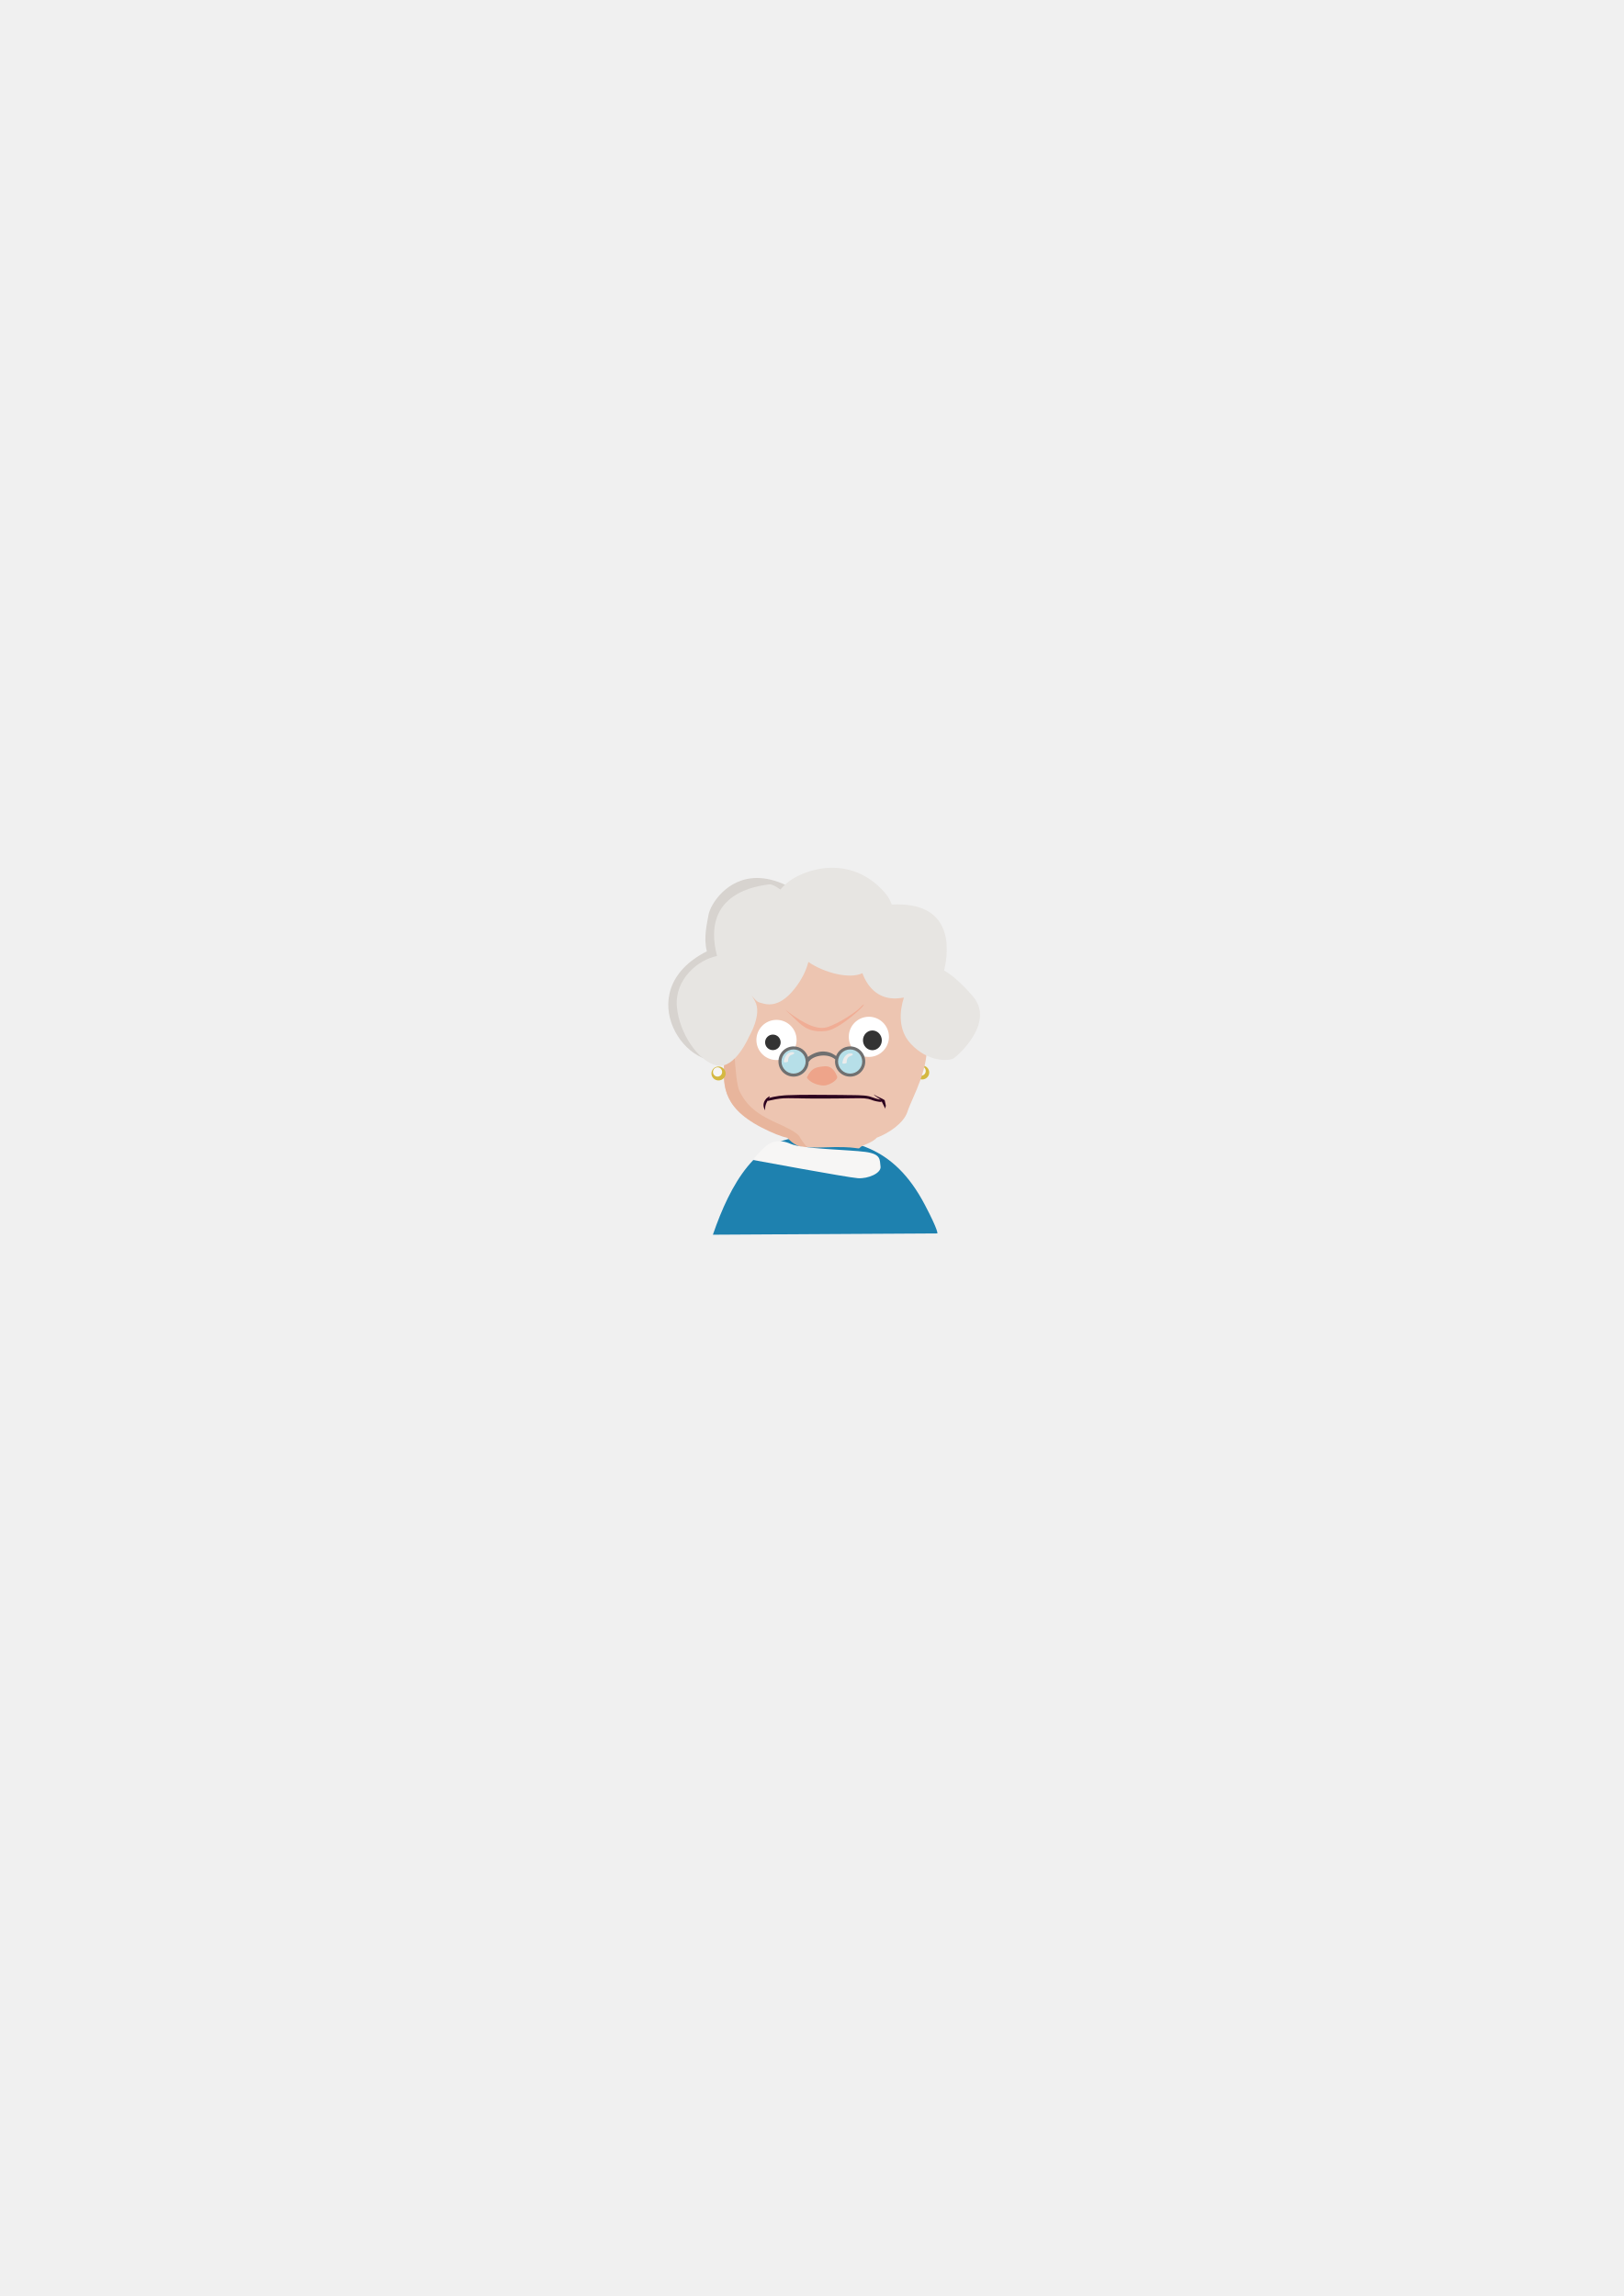
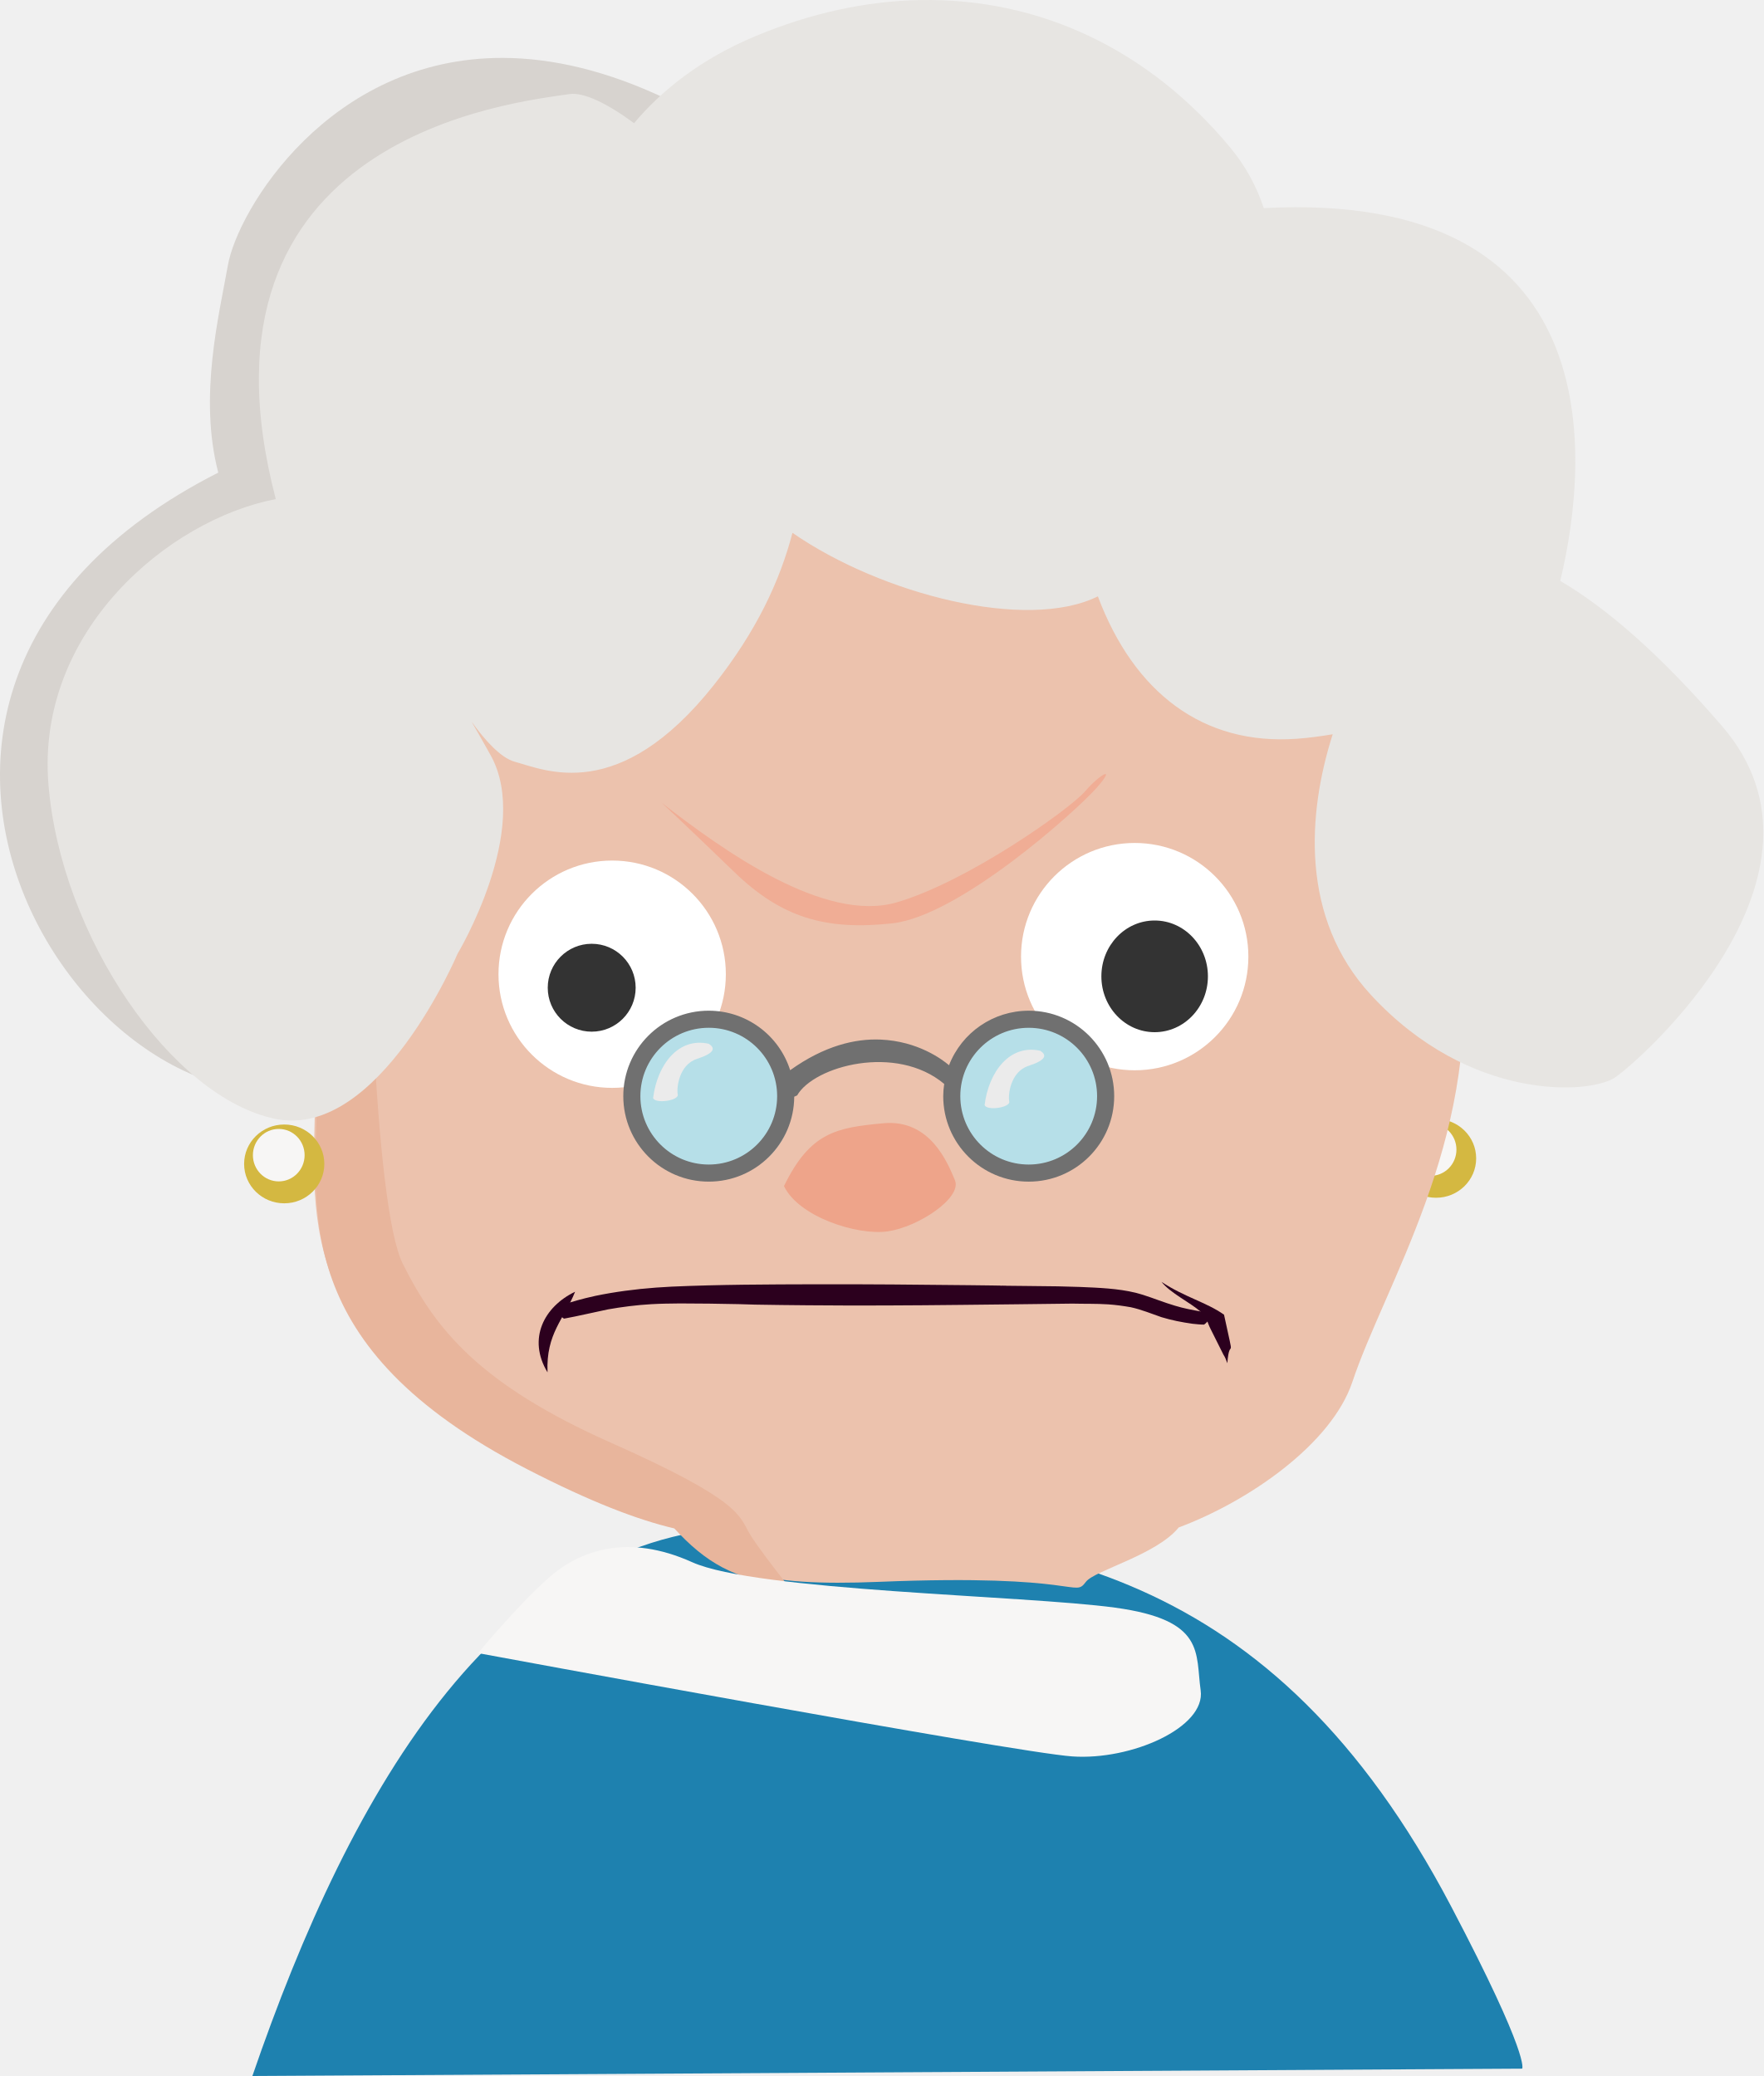
- <svg xmlns="http://www.w3.org/2000/svg" id="svg4928" version="1.1" viewBox="0 0 210 297" height="297mm" width="210mm">
-   <defs id="defs4922" />
-   <g id="layer1">
-     <g transform="translate(58.71936,36.43827)" id="g4882">
-       <path style="fill:#1e81af;fill-opacity:1;stroke:none;stroke-width:0.265px;stroke-linecap:butt;stroke-linejoin:miter;stroke-opacity:1" d="m 33.482,123.277 c 2.25,-6.548 5.711,-12.695 11.768,-12.562 6.057,0.134 11.531,0.865 15.641,8.686 1.817,3.458 1.622,3.708 1.622,3.708 z" id="path4752" />
-       <g id="g4782-6" transform="translate(26.33477,0.00662771)">
-         <ellipse ry="0.901" rx="0.917" cy="102.288" cx="34.21" id="path4763-2" style="color:#000000;clip-rule:nonzero;display:inline;overflow:visible;visibility:visible;opacity:1;isolation:auto;mix-blend-mode:normal;color-interpolation:sRGB;color-interpolation-filters:linearRGB;solid-color:#000000;solid-opacity:1;fill:#d4b841;fill-opacity:1;fill-rule:nonzero;stroke:none;stroke-width:0.32;stroke-linecap:butt;stroke-linejoin:miter;stroke-miterlimit:4;stroke-dasharray:none;stroke-dashoffset:0;stroke-opacity:1;color-rendering:auto;image-rendering:auto;shape-rendering:auto;text-rendering:auto;enable-background:accumulate" />
-         <ellipse ry="0.6" rx="0.591" cy="102.094" cx="34.085" id="path4763-5-9" style="color:#000000;clip-rule:nonzero;display:inline;overflow:visible;visibility:visible;opacity:1;isolation:auto;mix-blend-mode:normal;color-interpolation:sRGB;color-interpolation-filters:linearRGB;solid-color:#000000;solid-opacity:1;fill:#f7f6f5;fill-opacity:1;fill-rule:nonzero;stroke:none;stroke-width:0.32;stroke-linecap:butt;stroke-linejoin:miter;stroke-miterlimit:4;stroke-dasharray:none;stroke-dashoffset:0;stroke-opacity:1;color-rendering:auto;image-rendering:auto;shape-rendering:auto;text-rendering:auto;enable-background:accumulate" />
-       </g>
-       <path style="fill:#edc5b1;fill-opacity:1;stroke:none;stroke-width:1px;stroke-linecap:butt;stroke-linejoin:miter;stroke-opacity:1" d="m 184.605,323.867 c -0.379,0 -21.214,2.147 -22.855,3.283 -1.641,1.136 -30.178,24.623 -30.178,24.623 l 0.379,29.547 c 0,9.344 -2.398,21.087 18.184,31.693 5.538,2.854 9.573,4.384 12.738,5.131 3.925,4.257 7.367,5.517 17.842,5.09 17.5,-0.714 16.786,1.429 17.857,0 0.741,-0.988 6.087,-2.319 8.02,-4.699 6.045,-2.258 13.214,-7.204 15.01,-12.592 2.778,-8.334 10.86,-20.708 9.471,-36.365 -1.389,-15.657 -9.217,-38.387 -9.217,-38.387 0,0 -36.871,-7.324 -37.25,-7.324 z" transform="scale(0.2645833)" id="path4704" />
-       <g id="g4617" transform="translate(0.1670435,1.703843)">
-         <circle r="2.598" cy="96.382" cx="41.541" id="path4611" style="color:#000000;clip-rule:nonzero;display:inline;overflow:visible;visibility:visible;opacity:1;isolation:auto;mix-blend-mode:normal;color-interpolation:sRGB;color-interpolation-filters:linearRGB;solid-color:#000000;solid-opacity:1;fill:#ffffff;fill-opacity:1;fill-rule:nonzero;stroke:none;stroke-width:0.32;stroke-linecap:butt;stroke-linejoin:miter;stroke-miterlimit:4;stroke-dasharray:none;stroke-dashoffset:0;stroke-opacity:1;color-rendering:auto;image-rendering:auto;shape-rendering:auto;text-rendering:auto;enable-background:accumulate" />
-         <circle r="1.005" cy="96.691" cx="41.073" id="path4613" style="color:#000000;clip-rule:nonzero;display:inline;overflow:visible;visibility:visible;opacity:1;isolation:auto;mix-blend-mode:normal;color-interpolation:sRGB;color-interpolation-filters:linearRGB;solid-color:#000000;solid-opacity:1;fill:#333333;fill-opacity:1;fill-rule:nonzero;stroke:none;stroke-width:0.32;stroke-linecap:butt;stroke-linejoin:miter;stroke-miterlimit:4;stroke-dasharray:none;stroke-dashoffset:0;stroke-opacity:1;color-rendering:auto;image-rendering:auto;shape-rendering:auto;text-rendering:auto;enable-background:accumulate" />
-       </g>
-       <g transform="matrix(-1,0,0,1,95.19551,1.301616)" id="g4617-3">
-         <circle r="2.598" cy="96.382" cx="41.541" id="path4611-6" style="color:#000000;clip-rule:nonzero;display:inline;overflow:visible;visibility:visible;opacity:1;isolation:auto;mix-blend-mode:normal;color-interpolation:sRGB;color-interpolation-filters:linearRGB;solid-color:#000000;solid-opacity:1;fill:#ffffff;fill-opacity:1;fill-rule:nonzero;stroke:none;stroke-width:0.32;stroke-linecap:butt;stroke-linejoin:miter;stroke-miterlimit:4;stroke-dasharray:none;stroke-dashoffset:0;stroke-opacity:1;color-rendering:auto;image-rendering:auto;shape-rendering:auto;text-rendering:auto;enable-background:accumulate" />
-         <ellipse cy="96.833" cx="41.085" id="path4613-7" style="color:#000000;clip-rule:nonzero;display:inline;overflow:visible;visibility:visible;opacity:1;isolation:auto;mix-blend-mode:normal;color-interpolation:sRGB;color-interpolation-filters:linearRGB;solid-color:#000000;solid-opacity:1;fill:#333333;fill-opacity:1;fill-rule:nonzero;stroke:none;stroke-width:0.32;stroke-linecap:butt;stroke-linejoin:miter;stroke-miterlimit:4;stroke-dasharray:none;stroke-dashoffset:0;stroke-opacity:1;color-rendering:auto;image-rendering:auto;shape-rendering:auto;text-rendering:auto;enable-background:accumulate" rx="1.218" ry="1.277" />
-       </g>
-       <g id="g4700" transform="translate(-0.1336348,-0.1336348)">
-         <circle r="1.787" cy="101.105" cx="44.18" id="path4675" style="color:#000000;clip-rule:nonzero;display:inline;overflow:visible;visibility:visible;opacity:1;isolation:auto;mix-blend-mode:normal;color-interpolation:sRGB;color-interpolation-filters:linearRGB;solid-color:#000000;solid-opacity:1;fill:#b6dfe8;fill-opacity:1;fill-rule:nonzero;stroke:none;stroke-width:0.32;stroke-linecap:butt;stroke-linejoin:miter;stroke-miterlimit:4;stroke-dasharray:none;stroke-dashoffset:0;stroke-opacity:1;color-rendering:auto;image-rendering:auto;shape-rendering:auto;text-rendering:auto;enable-background:accumulate" />
-         <circle r="1.787" cy="100.991" cx="51.483" id="path4675-3" style="color:#000000;clip-rule:nonzero;display:inline;overflow:visible;visibility:visible;opacity:1;isolation:auto;mix-blend-mode:normal;color-interpolation:sRGB;color-interpolation-filters:linearRGB;solid-color:#000000;solid-opacity:1;fill:#b6dfe8;fill-opacity:1;fill-rule:nonzero;stroke:none;stroke-width:0.32;stroke-linecap:butt;stroke-linejoin:miter;stroke-miterlimit:4;stroke-dasharray:none;stroke-dashoffset:0;stroke-opacity:1;color-rendering:auto;image-rendering:auto;shape-rendering:auto;text-rendering:auto;enable-background:accumulate" />
-         <path id="path4642" transform="scale(0.2645833)" d="m 166.49,374.375 a 7.387,7.387 0 0 0 -7.385,7.389 7.387,7.387 0 0 0 7.385,7.385 7.387,7.387 0 0 0 7.387,-7.34 c 0.041,-0.019 0.248,-0.109 0.248,-0.109 1.45,-2.538 8.56,-4.485 12.711,-0.994 a 7.387,7.387 0 0 0 -0.084,1.059 7.387,7.387 0 0 0 7.387,7.385 7.387,7.387 0 0 0 7.387,-7.385 7.387,7.387 0 0 0 -7.387,-7.389 7.387,7.387 0 0 0 -6.885,4.713 c -0.583,-0.493 -2.679,-2.08 -5.922,-2.217 -2.185,-0.092 -4.847,0.527 -7.807,2.646 a 7.387,7.387 0 0 0 -7.035,-5.143 z m 0,1.477 a 5.909,5.909 0 0 1 5.91,5.912 5.909,5.909 0 0 1 -5.91,5.908 5.909,5.909 0 0 1 -5.908,-5.908 5.909,5.909 0 0 1 5.908,-5.912 z m 27.648,0.002 a 5.909,5.909 0 0 1 5.91,5.91 5.909,5.909 0 0 1 -5.91,5.908 5.909,5.909 0 0 1 -5.91,-5.908 5.909,5.909 0 0 1 5.91,-5.91 z" style="color:#000000;clip-rule:nonzero;display:inline;overflow:visible;visibility:visible;opacity:1;isolation:auto;mix-blend-mode:normal;color-interpolation:sRGB;color-interpolation-filters:linearRGB;solid-color:#000000;solid-opacity:1;fill:#707070;fill-opacity:1;fill-rule:nonzero;stroke:none;stroke-width:1.209;stroke-linecap:butt;stroke-linejoin:miter;stroke-miterlimit:4;stroke-dasharray:none;stroke-dashoffset:0;stroke-opacity:1;color-rendering:auto;image-rendering:auto;shape-rendering:auto;text-rendering:auto;enable-background:accumulate" />
-       </g>
-       <path style="fill:#eea48a;stroke:none;stroke-width:0.265px;stroke-linecap:butt;stroke-linejoin:miter;stroke-opacity:1" d="m 45.636,102.929 c 0.334,0.702 1.67,1.136 2.372,1.036 0.702,-0.1 1.704,-0.768 1.537,-1.169 -0.167,-0.401 -0.568,-1.403 -1.637,-1.303 -1.069,0.1 -1.67,0.2 -2.272,1.437 z" id="path4702" />
-       <path style="fill:#f0ad95;fill-opacity:1;stroke:none;stroke-width:0.265px;stroke-linecap:butt;stroke-linejoin:miter;stroke-opacity:1" d="m 42.83,94.158 c 1.437,1.118 3.742,2.761 5.379,2.286 1.637,-0.475 3.976,-2.147 4.31,-2.538 0.334,-0.391 0.735,-0.615 0.267,-0.084 -0.468,0.531 -3.14,2.934 -4.677,3.101 -1.537,0.168 -2.539,-0.14 -3.608,-1.174 -1.069,-1.034 -1.67,-1.593 -1.67,-1.593 z" id="path4706" />
-       <path style="color:#000000;clip-rule:nonzero;display:inline;overflow:visible;visibility:visible;opacity:1;isolation:auto;mix-blend-mode:normal;color-interpolation:sRGB;color-interpolation-filters:linearRGB;solid-color:#000000;solid-opacity:1;fill:#2c001e;fill-opacity:1;fill-rule:nonzero;stroke:none;stroke-width:0.32;stroke-linecap:butt;stroke-linejoin:miter;stroke-miterlimit:4;stroke-dasharray:none;stroke-dashoffset:0;stroke-opacity:1;color-rendering:auto;image-rendering:auto;shape-rendering:auto;text-rendering:auto;enable-background:accumulate" id="path4740" d="m 40.384,105.714 c 0.23,-0.081 0.468,-0.155 0.712,-0.216 0.075,-0.019 0.152,-0.035 0.228,-0.053 0.449,-0.093 0.914,-0.154 1.382,-0.189 0.12,-0.009 0.241,-0.015 0.361,-0.022 1.098,-0.049 2.2,-0.051 3.301,-0.054 1.176,-0.003 2.351,0.008 3.527,0.021 0.164,0.002 0.328,0.003 0.492,0.006 1.04,0.015 -0.743,-0.004 0.718,0.011 0.114,0.001 0.665,0.006 0.79,0.009 0.168,0.004 0.336,0.009 0.504,0.014 0.429,0.018 0.871,0.034 1.277,0.133 0.057,0.014 0.111,0.032 0.166,0.047 0.248,0.079 0.481,0.175 0.733,0.249 0.195,0.06 0.404,0.1 0.613,0.136 0.088,0.011 0.176,0.022 0.26,0.043 0.028,0.01 -0.187,0.263 -0.216,0.253 v 0 c -0.085,5e-4 -0.171,-0.012 -0.255,-0.019 -0.245,-0.034 -0.485,-0.082 -0.711,-0.151 -0.23,-0.079 -0.451,-0.172 -0.7,-0.227 -0.171,-0.03 -0.342,-0.054 -0.519,-0.066 -0.272,-0.018 -0.545,-0.01 -0.818,-0.017 -0.839,0.012 -1.678,0.019 -2.517,0.029 -1.181,0.013 -2.361,0.02 -3.542,0.009 -0.345,-0.003 -0.853,-0.008 -1.2,-0.015 -0.123,-0.003 -0.246,-0.008 -0.37,-0.011 -0.448,-0.01 -0.896,-0.015 -1.344,-0.016 -0.255,0.004 -0.404,0.003 -0.654,0.017 -0.335,0.019 -0.667,0.062 -0.991,0.119 -0.334,0.069 -0.663,0.149 -1,0.211 -0.028,0.01 -0.257,-0.242 -0.229,-0.252 z" />
-       <path style="color:#000000;clip-rule:nonzero;display:inline;overflow:visible;visibility:visible;opacity:1;isolation:auto;mix-blend-mode:normal;color-interpolation:sRGB;color-interpolation-filters:linearRGB;solid-color:#000000;solid-opacity:1;fill:#2c001e;fill-opacity:1;fill-rule:nonzero;stroke:none;stroke-width:0.32;stroke-linecap:butt;stroke-linejoin:miter;stroke-miterlimit:4;stroke-dasharray:none;stroke-dashoffset:0;stroke-opacity:1;color-rendering:auto;image-rendering:auto;shape-rendering:auto;text-rendering:auto;enable-background:accumulate" id="path4748" d="m 40.23,107.187 c -0.466,-0.772 -0.074,-1.506 0.63,-1.843 -0.247,0.623 -0.668,0.948 -0.63,1.843 z" />
-       <path style="color:#000000;clip-rule:nonzero;display:inline;overflow:visible;visibility:visible;opacity:1;isolation:auto;mix-blend-mode:normal;color-interpolation:sRGB;color-interpolation-filters:linearRGB;solid-color:#000000;solid-opacity:1;fill:#2c001e;fill-opacity:1;fill-rule:nonzero;stroke:none;stroke-width:0.32;stroke-linecap:butt;stroke-linejoin:miter;stroke-miterlimit:4;stroke-dasharray:none;stroke-dashoffset:0;stroke-opacity:1;color-rendering:auto;image-rendering:auto;shape-rendering:auto;text-rendering:auto;enable-background:accumulate" id="path4750" d="m 55.697,105.873 c 0.264,1.229 0.126,0.432 0.076,1.111 v 0 c -0.024,-0.069 -0.05,-0.137 -0.091,-0.199 -0.096,-0.196 -0.195,-0.391 -0.293,-0.586 -0.093,-0.18 -0.072,-0.272 -0.225,-0.393 -0.245,-0.214 -0.695,-0.426 -0.896,-0.682 0.528,0.35 1.023,0.464 1.429,0.75 z" />
-       <path style="fill:#d7d3cf;stroke:none;stroke-width:0.265px;stroke-linecap:butt;stroke-linejoin:miter;stroke-opacity:1" d="m 39.215,77.133 c -3.981,-0.014 -6.072,3.487 -6.293,4.742 -0.199,1.129 -0.674,3.004 -0.22,4.741 -10.256,5.201 -2.382,16.46 3.004,13.746 l 1.279,-9.321 c 0,0 1.875,-3.215 1.462,-4.881 4.004,-2.461 8.596,-6.112 4.557,-8.062 -1.412,-0.681 -2.675,-0.961 -3.789,-0.965 z" id="path4756" />
-       <path style="fill:#e8b59c;fill-opacity:1;stroke:none;stroke-width:0.265px;stroke-linecap:butt;stroke-linejoin:miter;stroke-opacity:1" d="m 36.123,92.15 c -0.351,0.289 -1.275,1.047 -1.275,1.047 l 0.1,7.818 c 0,2.472 -0.635,5.579 4.811,8.386 1.465,0.755 2.533,1.16 3.37,1.358 0.712,0.772 1.364,1.172 2.597,1.31 -0.316,-0.404 -0.709,-0.913 -0.869,-1.18 -0.251,-0.418 -0.167,-0.752 -3.174,-2.089 -3.007,-1.337 -4.01,-2.589 -4.761,-4.093 -0.655,-1.309 -0.865,-8.379 -0.798,-12.556 z" id="path4704-2" />
-       <path style="fill:#e7e5e2;stroke:none;stroke-width:1px;stroke-linecap:butt;stroke-linejoin:miter;stroke-opacity:1" d="m 184.244,286.533 c -4.647,0.088 -9.445,1.12 -14.244,3.129 -4.685,1.961 -8.068,4.656 -10.465,7.512 -2.31,-1.7 -4.354,-2.705 -5.607,-2.512 -4.643,0.714 -33.57,3.571 -25.355,35 -9.286,1.786 -20.716,11.428 -19.645,24.643 1.071,13.214 10.716,27.144 19.645,28.93 8.929,1.786 15.713,-14.285 15.713,-14.285 0,0 6.429,-10.716 2.857,-17.145 -3.571,-6.429 -0.511,-0.136 2.09,0.561 2.6,0.697 8.981,3.726 17.195,-6.631 3.681,-4.641 5.706,-8.993 6.795,-13.156 7.703,5.331 20.267,8.531 26.391,5.49 3.133,8.341 9.103,12.885 17.172,12.309 1.045,-0.075 2.087,-0.215 3.121,-0.389 -2.18,6.826 -2.842,15.868 3.309,22.531 8.571,9.286 18.927,8.571 21.07,7.143 2.143,-1.429 20.359,-17.5 9.287,-30.357 -5.427,-6.302 -10.078,-10.275 -14.002,-12.574 2.601,-10.813 4.263,-33.787 -25.619,-32.217 -0.613,-1.847 -1.548,-3.603 -2.879,-5.209 -7.121,-8.594 -16.606,-12.966 -26.828,-12.771 z" transform="scale(0.2645833)" id="path4602" />
-       <path style="fill:#f7f6f5;stroke:none;stroke-width:0.265px;stroke-linecap:butt;stroke-linejoin:miter;stroke-opacity:1" d="m 38.642,113.606 c 0,0 12.237,2.268 13.584,2.362 1.346,0.095 3.059,-0.661 2.937,-1.512 -0.122,-0.85 0.122,-1.606 -1.958,-1.89 -2.08,-0.283 -8.199,-0.378 -9.668,-1.039 -1.468,-0.661 -2.57,-0.283 -3.304,0.378 -0.734,0.661 -1.591,1.701 -1.591,1.701 z" id="path4761" />
-       <g id="g4782" transform="translate(0,0.1336348)">
-         <ellipse ry="0.901" rx="0.917" cy="102.288" cx="34.21" id="path4763" style="color:#000000;clip-rule:nonzero;display:inline;overflow:visible;visibility:visible;opacity:1;isolation:auto;mix-blend-mode:normal;color-interpolation:sRGB;color-interpolation-filters:linearRGB;solid-color:#000000;solid-opacity:1;fill:#d4b841;fill-opacity:1;fill-rule:nonzero;stroke:none;stroke-width:0.32;stroke-linecap:butt;stroke-linejoin:miter;stroke-miterlimit:4;stroke-dasharray:none;stroke-dashoffset:0;stroke-opacity:1;color-rendering:auto;image-rendering:auto;shape-rendering:auto;text-rendering:auto;enable-background:accumulate" />
-         <ellipse ry="0.6" rx="0.591" cy="102.094" cx="34.085" id="path4763-5" style="color:#000000;clip-rule:nonzero;display:inline;overflow:visible;visibility:visible;opacity:1;isolation:auto;mix-blend-mode:normal;color-interpolation:sRGB;color-interpolation-filters:linearRGB;solid-color:#000000;solid-opacity:1;fill:#f7f6f5;fill-opacity:1;fill-rule:nonzero;stroke:none;stroke-width:0.32;stroke-linecap:butt;stroke-linejoin:miter;stroke-miterlimit:4;stroke-dasharray:none;stroke-dashoffset:0;stroke-opacity:1;color-rendering:auto;image-rendering:auto;shape-rendering:auto;text-rendering:auto;enable-background:accumulate" />
-       </g>
-       <path style="fill:#ebebeb;stroke:none;stroke-width:0.265px;stroke-linecap:butt;stroke-linejoin:miter;stroke-opacity:1" d="m 42.644,100.916 c 0.063,0.136 0.595,0.052 0.564,-0.084 -0.031,-0.136 0.021,-0.679 0.439,-0.814 0.418,-0.136 0.418,-0.251 0.271,-0.345 -0.697,-0.159 -1.182,0.483 -1.274,1.243 z" id="path4815" />
-       <path style="fill:#ebebeb;stroke:none;stroke-width:0.265px;stroke-linecap:butt;stroke-linejoin:miter;stroke-opacity:1" d="m 50.223,101.083 c 0.063,0.136 0.595,0.052 0.564,-0.084 -0.031,-0.136 0.021,-0.679 0.439,-0.814 0.418,-0.136 0.418,-0.251 0.271,-0.345 -0.697,-0.159 -1.182,0.483 -1.274,1.243 z" id="path4815-1" />
+ <svg xmlns="http://www.w3.org/2000/svg" id="svg983" viewBox="0 0 40.315 47.471" version="1.1" height="179.418" width="152.372">
+   <defs id="defs987" />
+   <g id="g981" transform="translate(-27.71171,-75.80892)">
+     <path style="fill:#1e81af" id="path923" d="m 33.482,123.28 c 2.25,-6.548 5.711,-12.695 11.768,-12.562 6.057,0.134 11.531,0.865 15.641,8.686 1.817,3.458 1.623,3.708 1.623,3.708 z" />
+     <g style="shape-rendering:auto" id="g929" transform="translate(26.335,0.0066277)">
+       <ellipse id="ellipse925" style="color:#000000;isolation:auto;mix-blend-mode:normal;solid-color:#000000;fill:#d4b841;color-rendering:auto;image-rendering:auto" ry="0.901" rx="0.917" cy="102.29" cx="34.21" />
+       <ellipse id="ellipse927" style="color:#000000;isolation:auto;mix-blend-mode:normal;solid-color:#000000;fill:#f7f6f5;color-rendering:auto;image-rendering:auto" ry="0.6" rx="0.591" cy="102.09" cx="34.085" />
    </g>
+     <path style="fill:#ecc2ad;fill-opacity:1" id="path931" d="m 184.61,323.87 c -0.379,0 -21.214,2.147 -22.855,3.283 -1.641,1.136 -30.178,24.623 -30.178,24.623 l 0.379,29.547 c 0,9.344 -2.398,21.087 18.184,31.693 5.538,2.854 9.573,4.384 12.738,5.131 3.925,4.257 7.367,5.517 17.842,5.09 17.5,-0.714 16.786,1.429 17.857,0 0.741,-0.988 6.087,-2.319 8.02,-4.699 6.045,-2.258 13.214,-7.205 15.01,-12.592 2.778,-8.334 10.86,-20.708 9.471,-36.365 -1.389,-15.657 -9.217,-38.387 -9.217,-38.387 0,0 -36.871,-7.324 -37.25,-7.324 z" transform="scale(0.26458)" />
+     <g style="shape-rendering:auto" id="g937" transform="translate(0.16704,1.7038)">
+       <circle id="circle933" style="color:#000000;isolation:auto;mix-blend-mode:normal;solid-color:#000000;fill:#ffffff;color-rendering:auto;image-rendering:auto" r="2.599" cy="96.382" cx="41.541" />
+       <circle id="circle935" style="color:#000000;isolation:auto;mix-blend-mode:normal;solid-color:#000000;fill:#333333;color-rendering:auto;image-rendering:auto" r="1.005" cy="96.691" cx="41.073" />
+     </g>
+     <g style="shape-rendering:auto" id="g943" transform="matrix(-1,0,0,1,95.196,1.3016)">
+       <circle id="circle939" style="color:#000000;isolation:auto;mix-blend-mode:normal;solid-color:#000000;fill:#ffffff;color-rendering:auto;image-rendering:auto" r="2.599" cy="96.382" cx="41.541" />
+       <ellipse id="ellipse941" style="color:#000000;isolation:auto;mix-blend-mode:normal;solid-color:#000000;fill:#333333;color-rendering:auto;image-rendering:auto" ry="1.277" rx="1.218" cy="96.833" cx="41.085" />
+     </g>
+     <g style="shape-rendering:auto" id="g951" transform="translate(-0.13363,-0.13363)">
+       <circle id="circle945" style="color:#000000;isolation:auto;mix-blend-mode:normal;solid-color:#000000;fill:#b6dfe8;color-rendering:auto;image-rendering:auto" r="1.787" cy="101.11" cx="44.18" />
+       <circle id="circle947" style="color:#000000;isolation:auto;mix-blend-mode:normal;solid-color:#000000;fill:#b6dfe8;color-rendering:auto;image-rendering:auto" r="1.787" cy="100.99" cx="51.483" />
+       <path id="path949" style="color:#000000;isolation:auto;mix-blend-mode:normal;solid-color:#000000;fill:#707070;color-rendering:auto;image-rendering:auto" d="m 166.49,374.38 a 7.387,7.387 0 0 0 -7.385,7.389 7.387,7.387 0 0 0 7.385,7.385 7.387,7.387 0 0 0 7.387,-7.34 c 0.041,-0.019 0.248,-0.109 0.248,-0.109 1.45,-2.538 8.56,-4.485 12.711,-0.994 a 7.387,7.387 0 0 0 -0.084,1.059 7.387,7.387 0 0 0 7.387,7.385 7.387,7.387 0 0 0 7.387,-7.385 7.387,7.387 0 0 0 -7.387,-7.389 7.387,7.387 0 0 0 -6.885,4.713 c -0.583,-0.493 -2.679,-2.08 -5.922,-2.217 -2.185,-0.092 -4.847,0.527 -7.807,2.647 a 7.387,7.387 0 0 0 -7.035,-5.143 z m 0,1.477 a 5.909,5.909 0 0 1 5.91,5.912 5.909,5.909 0 0 1 -5.91,5.908 5.909,5.909 0 0 1 -5.908,-5.908 5.909,5.909 0 0 1 5.908,-5.912 z m 27.648,0.002 a 5.909,5.909 0 0 1 5.91,5.91 5.909,5.909 0 0 1 -5.91,5.908 5.909,5.909 0 0 1 -5.91,-5.908 5.909,5.909 0 0 1 5.91,-5.91 z" transform="scale(0.26458)" />
+     </g>
+     <path style="fill:#eea48a" id="path953" d="m 45.636,102.93 c 0.334,0.702 1.67,1.136 2.372,1.036 0.702,-0.1 1.704,-0.768 1.537,-1.169 -0.167,-0.401 -0.568,-1.403 -1.637,-1.303 -1.069,0.1 -1.67,0.2 -2.272,1.437 z" />
+     <path style="fill:#f0ad95" id="path955" d="m 42.83,94.158 c 1.437,1.118 3.742,2.761 5.379,2.286 1.637,-0.475 3.976,-2.147 4.31,-2.538 0.334,-0.391 0.735,-0.615 0.267,-0.084 -0.468,0.531 -3.14,2.934 -4.677,3.101 -1.537,0.168 -2.539,-0.14 -3.608,-1.173 -1.069,-1.034 -1.67,-1.593 -1.67,-1.593 z" />
+     <path id="path957" style="color:#000000;isolation:auto;mix-blend-mode:normal;solid-color:#000000;fill:#2c001e;color-rendering:auto;image-rendering:auto;shape-rendering:auto" d="m 40.384,105.71 c 0.23,-0.081 0.468,-0.155 0.712,-0.216 0.075,-0.019 0.152,-0.035 0.228,-0.053 0.449,-0.093 0.913,-0.154 1.383,-0.189 0.12,-0.009 0.241,-0.015 0.361,-0.022 1.098,-0.049 2.2,-0.051 3.301,-0.054 1.176,-0.003 2.351,0.008 3.527,0.021 0.164,0.002 0.328,0.003 0.492,0.006 1.04,0.015 -0.743,-0.004 0.718,0.011 0.114,0.001 0.665,0.006 0.79,0.009 0.168,0.004 0.336,0.009 0.504,0.014 0.429,0.018 0.871,0.034 1.277,0.133 0.057,0.014 0.111,0.032 0.166,0.047 0.248,0.079 0.481,0.175 0.733,0.249 0.195,0.06 0.404,0.1 0.613,0.136 0.088,0.011 0.176,0.022 0.26,0.043 0.028,0.01 -0.187,0.263 -0.216,0.253 -0.085,5e-4 -0.171,-0.012 -0.255,-0.019 -0.245,-0.034 -0.485,-0.082 -0.711,-0.151 -0.23,-0.079 -0.451,-0.172 -0.7,-0.227 -0.171,-0.03 -0.342,-0.054 -0.519,-0.066 -0.272,-0.018 -0.545,-0.01 -0.818,-0.017 -0.839,0.012 -1.678,0.019 -2.517,0.029 -1.181,0.013 -2.361,0.02 -3.542,0.009 -0.345,-0.003 -0.853,-0.008 -1.2,-0.015 -0.123,-0.003 -0.246,-0.008 -0.37,-0.011 -0.448,-0.01 -0.896,-0.015 -1.344,-0.016 -0.255,0.004 -0.404,0.003 -0.654,0.017 -0.335,0.019 -0.667,0.062 -0.991,0.119 -0.334,0.069 -0.663,0.149 -1,0.211 -0.028,0.01 -0.257,-0.242 -0.229,-0.252 z" />
+     <path id="path959" style="color:#000000;isolation:auto;mix-blend-mode:normal;solid-color:#000000;fill:#2c001e;color-rendering:auto;image-rendering:auto;shape-rendering:auto" d="m 40.23,107.19 c -0.466,-0.772 -0.074,-1.506 0.63,-1.843 -0.247,0.623 -0.668,0.948 -0.63,1.843 z" />
+     <path id="path961" style="color:#000000;isolation:auto;mix-blend-mode:normal;solid-color:#000000;fill:#2c001e;color-rendering:auto;image-rendering:auto;shape-rendering:auto" d="m 55.697,105.87 c 0.264,1.229 0.126,0.432 0.076,1.111 -0.024,-0.069 -0.05,-0.137 -0.091,-0.199 -0.096,-0.196 -0.195,-0.391 -0.293,-0.586 -0.093,-0.18 -0.072,-0.272 -0.225,-0.393 -0.245,-0.214 -0.695,-0.426 -0.896,-0.682 0.528,0.35 1.023,0.464 1.429,0.75 z" />
+     <path style="fill:#d7d3cf" id="path963" d="m 39.215,77.133 c -3.981,-0.014 -6.072,3.487 -6.293,4.742 -0.199,1.129 -0.674,3.004 -0.22,4.741 -10.256,5.201 -2.381,16.46 3.004,13.746 l 1.279,-9.321 c 0,0 1.875,-3.215 1.462,-4.881 4.004,-2.461 8.596,-6.112 4.557,-8.062 -1.412,-0.681 -2.675,-0.961 -3.789,-0.965 z" />
+     <path style="fill:#e8b59c" id="path965" d="m 36.123,92.15 c -0.351,0.289 -1.275,1.048 -1.275,1.048 l 0.1,7.818 c 0,2.472 -0.635,5.579 4.811,8.386 1.465,0.755 2.533,1.16 3.37,1.357 0.712,0.772 1.364,1.172 2.597,1.31 -0.316,-0.404 -0.709,-0.913 -0.869,-1.18 -0.251,-0.418 -0.167,-0.752 -3.175,-2.089 -3.007,-1.337 -4.01,-2.589 -4.761,-4.093 -0.655,-1.309 -0.865,-8.379 -0.798,-12.556 z" />
+     <path style="fill:#e7e5e2" id="path967" d="m 184.24,286.53 c -4.646,0.088 -9.445,1.12 -14.244,3.129 -4.685,1.961 -8.068,4.656 -10.465,7.512 -2.31,-1.7 -4.354,-2.705 -5.607,-2.512 -4.643,0.714 -33.57,3.571 -25.355,35 -9.286,1.786 -20.716,11.428 -19.645,24.643 1.071,13.214 10.716,27.144 19.645,28.93 8.929,1.786 15.713,-14.285 15.713,-14.285 0,0 6.429,-10.716 2.857,-17.145 -3.571,-6.429 -0.511,-0.136 2.09,0.561 2.6,0.697 8.981,3.726 17.195,-6.631 3.681,-4.641 5.706,-8.993 6.795,-13.156 7.703,5.331 20.267,8.531 26.391,5.49 3.133,8.341 9.103,12.885 17.172,12.309 1.044,-0.075 2.087,-0.215 3.121,-0.389 -2.18,6.826 -2.842,15.868 3.309,22.531 8.571,9.286 18.927,8.571 21.07,7.143 2.143,-1.429 20.359,-17.5 9.287,-30.357 -5.427,-6.302 -10.078,-10.275 -14.002,-12.574 2.601,-10.813 4.263,-33.787 -25.619,-32.217 -0.613,-1.847 -1.548,-3.603 -2.879,-5.209 -7.12,-8.594 -16.606,-12.966 -26.828,-12.771 z" transform="scale(0.26458)" />
+     <path style="fill:#f7f6f5" id="path969" d="m 38.642,113.61 c 0,0 12.237,2.268 13.584,2.362 1.347,0.095 3.059,-0.661 2.937,-1.512 -0.122,-0.85 0.122,-1.606 -1.958,-1.89 -2.08,-0.283 -8.199,-0.378 -9.668,-1.039 -1.468,-0.661 -2.57,-0.283 -3.304,0.378 -0.734,0.661 -1.591,1.701 -1.591,1.701 z" />
+     <g style="shape-rendering:auto" id="g975" transform="translate(0,0.13363)">
+       <ellipse id="ellipse971" style="color:#000000;isolation:auto;mix-blend-mode:normal;solid-color:#000000;fill:#d4b841;color-rendering:auto;image-rendering:auto" ry="0.901" rx="0.917" cy="102.29" cx="34.21" />
+       <ellipse id="ellipse973" style="color:#000000;isolation:auto;mix-blend-mode:normal;solid-color:#000000;fill:#f7f6f5;color-rendering:auto;image-rendering:auto" ry="0.6" rx="0.591" cy="102.09" cx="34.085" />
+     </g>
+     <path style="fill:#ebebeb" id="path977" d="m 42.644,100.92 c 0.063,0.136 0.595,0.052 0.564,-0.084 -0.031,-0.136 0.021,-0.679 0.439,-0.814 0.418,-0.136 0.418,-0.251 0.271,-0.345 -0.697,-0.159 -1.182,0.482 -1.274,1.243 z" />
+     <path style="fill:#ebebeb" id="path979" d="m 50.223,101.08 c 0.063,0.136 0.595,0.052 0.564,-0.084 -0.031,-0.136 0.021,-0.679 0.439,-0.814 0.418,-0.136 0.418,-0.251 0.271,-0.345 -0.697,-0.159 -1.182,0.482 -1.274,1.243 z" />
  </g>
</svg>
